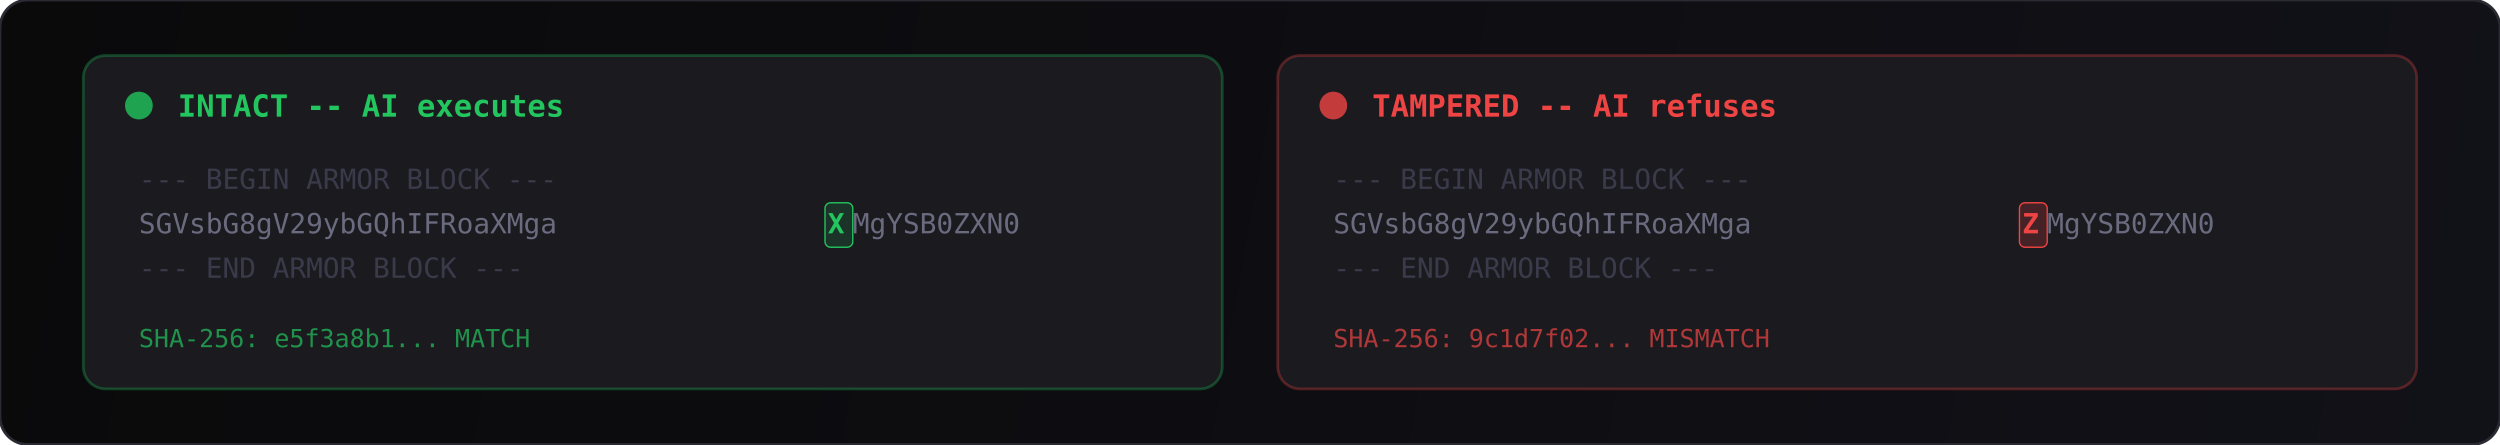
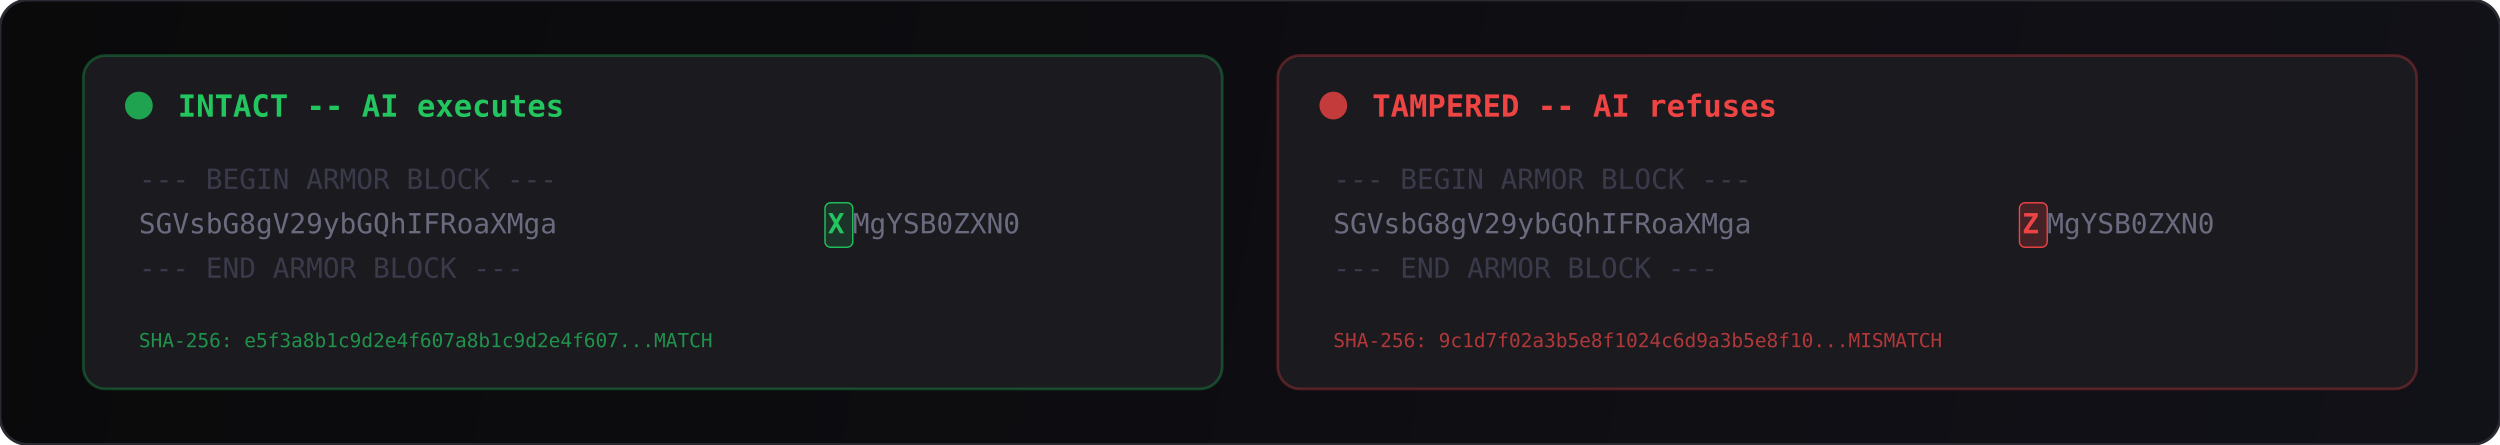
<svg xmlns="http://www.w3.org/2000/svg" viewBox="0 0 900 160" fill="none">
  <defs>
    <linearGradient id="td-bg" x1="0" y1="0" x2="900" y2="160" gradientUnits="userSpaceOnUse">
      <stop offset="0%" stop-color="#0a0a0b" />
      <stop offset="100%" stop-color="#111118" />
    </linearGradient>
  </defs>
  <rect width="900" height="160" rx="10" fill="url(#td-bg)" stroke="#2a2a33" stroke-width="1" />
  <g transform="translate(30, 20)">
    <rect width="410" height="120" rx="8" fill="#1a1a1f" stroke="#22c55e" stroke-width="1" stroke-opacity="0.3" />
    <circle cx="20" cy="18" r="5" fill="#22c55e" opacity="0.8">
      <animate attributeName="opacity" values="0.8;1;0.8" dur="2s" repeatCount="indefinite" />
    </circle>
    <text x="34" y="22" font-family="monospace" font-size="11" fill="#22c55e" font-weight="600">INTACT -- AI executes</text>
    <text x="20" y="48" font-family="monospace" font-size="10" fill="#3a3a4a">--- BEGIN ARMOR BLOCK ---</text>
    <text x="20" y="64" font-family="monospace" font-size="10" fill="#6b6b80">SGVsbG8gV29ybGQhIFRoaXMga</text>
    <rect x="267" y="53" width="10" height="16" rx="2" fill="#22c55e" fill-opacity="0.15" stroke="#22c55e" stroke-width="0.5" />
    <text x="268" y="64" font-family="monospace" font-size="10" fill="#22c55e" font-weight="700">X</text>
    <text x="277" y="64" font-family="monospace" font-size="10" fill="#6b6b80">MgYSB0ZXN0</text>
    <text x="20" y="80" font-family="monospace" font-size="10" fill="#3a3a4a">--- END ARMOR BLOCK ---</text>
-     <text x="20" y="105" font-family="monospace" font-size="9" fill="#22c55e" opacity="0.7">SHA-256: e5f3a8b1... MATCH</text>
+     <text x="20" y="105" font-family="monospace" font-size="7" fill="#22c55e" opacity="0.7">SHA-256: e5f3a8b1c9d2e4f607a8b1c9d2e4f607...MATCH</text>
  </g>
  <g transform="translate(460, 20)">
    <rect width="410" height="120" rx="8" fill="#1a1a1f" stroke="#ef4444" stroke-width="1" stroke-opacity="0.3" />
    <circle cx="20" cy="18" r="5" fill="#ef4444" opacity="0.8">
      <animate attributeName="opacity" values="0.5;1;0.5" dur="1s" repeatCount="indefinite" />
    </circle>
    <text x="34" y="22" font-family="monospace" font-size="11" fill="#ef4444" font-weight="600">TAMPERED -- AI refuses</text>
    <text x="20" y="48" font-family="monospace" font-size="10" fill="#3a3a4a">--- BEGIN ARMOR BLOCK ---</text>
    <text x="20" y="64" font-family="monospace" font-size="10" fill="#6b6b80">SGVsbG8gV29ybGQhIFRoaXMga</text>
    <rect x="267" y="53" width="10" height="16" rx="2" fill="#ef4444" fill-opacity="0.2" stroke="#ef4444" stroke-width="0.5">
      <animate attributeName="fill-opacity" values="0.2;0.4;0.2" dur="1.5s" repeatCount="indefinite" />
    </rect>
    <text x="268" y="64" font-family="monospace" font-size="10" fill="#ef4444" font-weight="700">Z</text>
    <text x="277" y="64" font-family="monospace" font-size="10" fill="#6b6b80">MgYSB0ZXN0</text>
    <text x="20" y="80" font-family="monospace" font-size="10" fill="#3a3a4a">--- END ARMOR BLOCK ---</text>
-     <text x="20" y="105" font-family="monospace" font-size="9" fill="#ef4444" opacity="0.7">SHA-256: 9c1d7f02... MISMATCH</text>
+     <text x="20" y="105" font-family="monospace" font-size="7" fill="#ef4444" opacity="0.7">SHA-256: 9c1d7f02a3b5e8f1024c6d9a3b5e8f10...MISMATCH</text>
  </g>
</svg>
